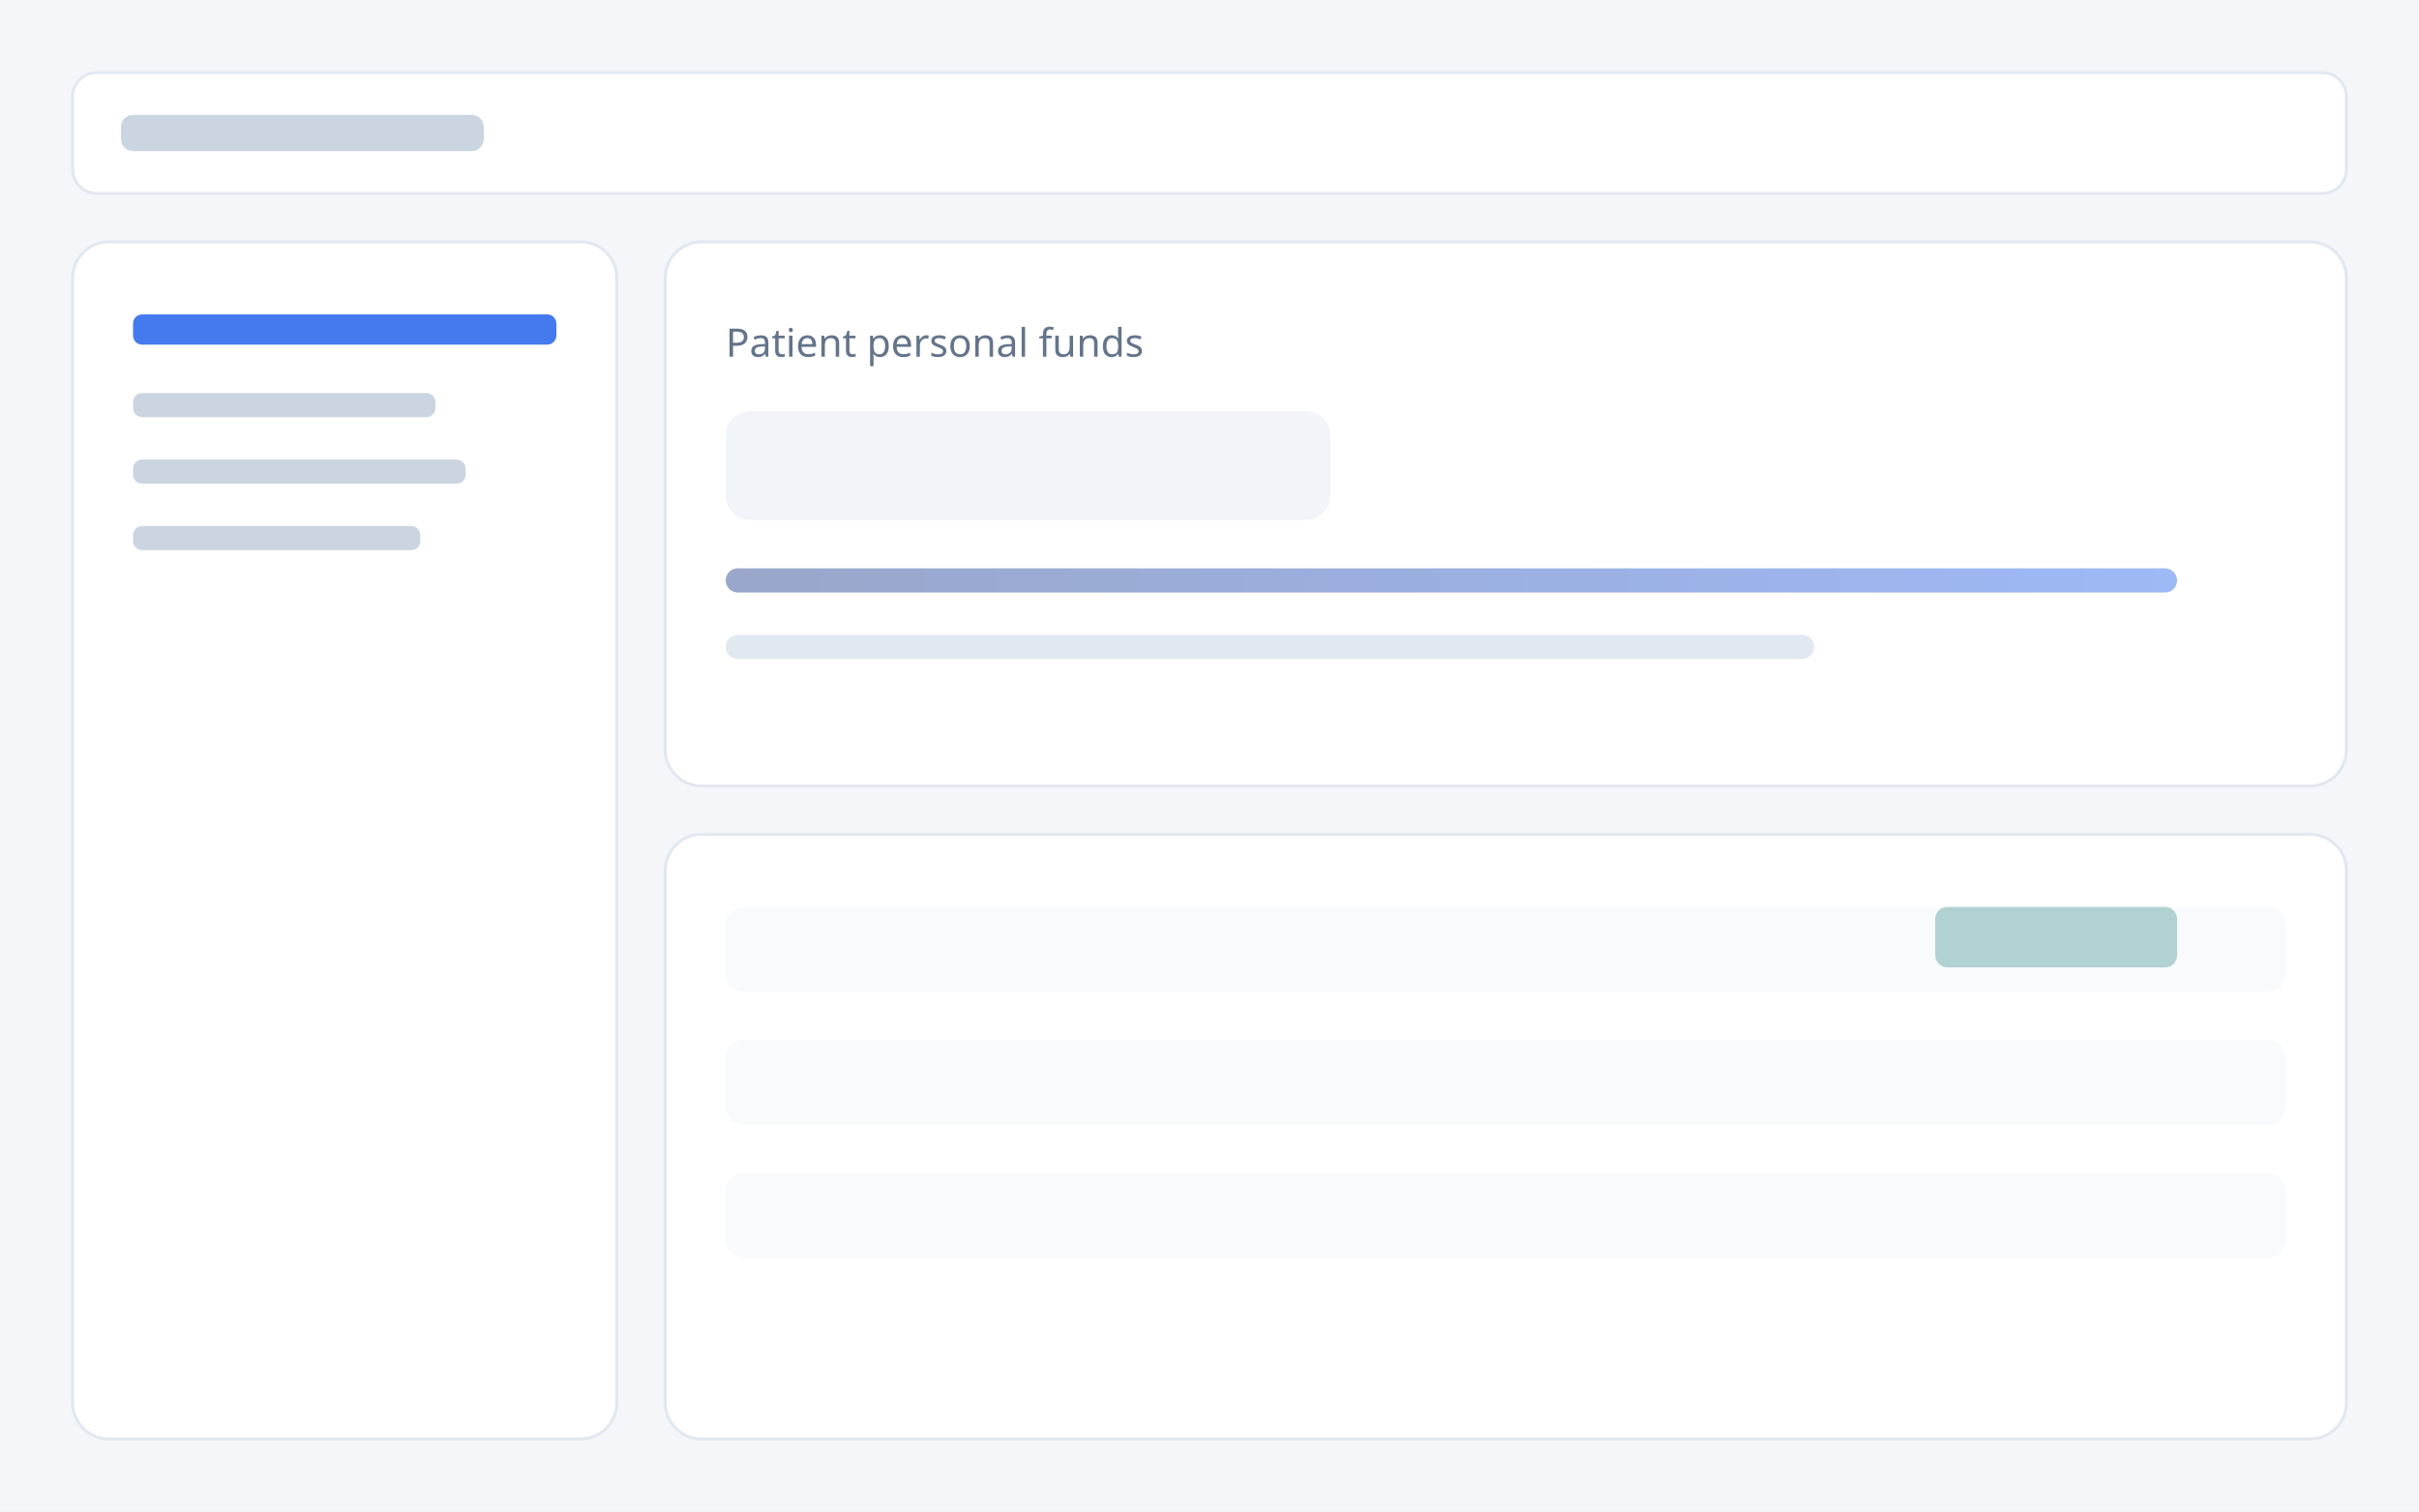
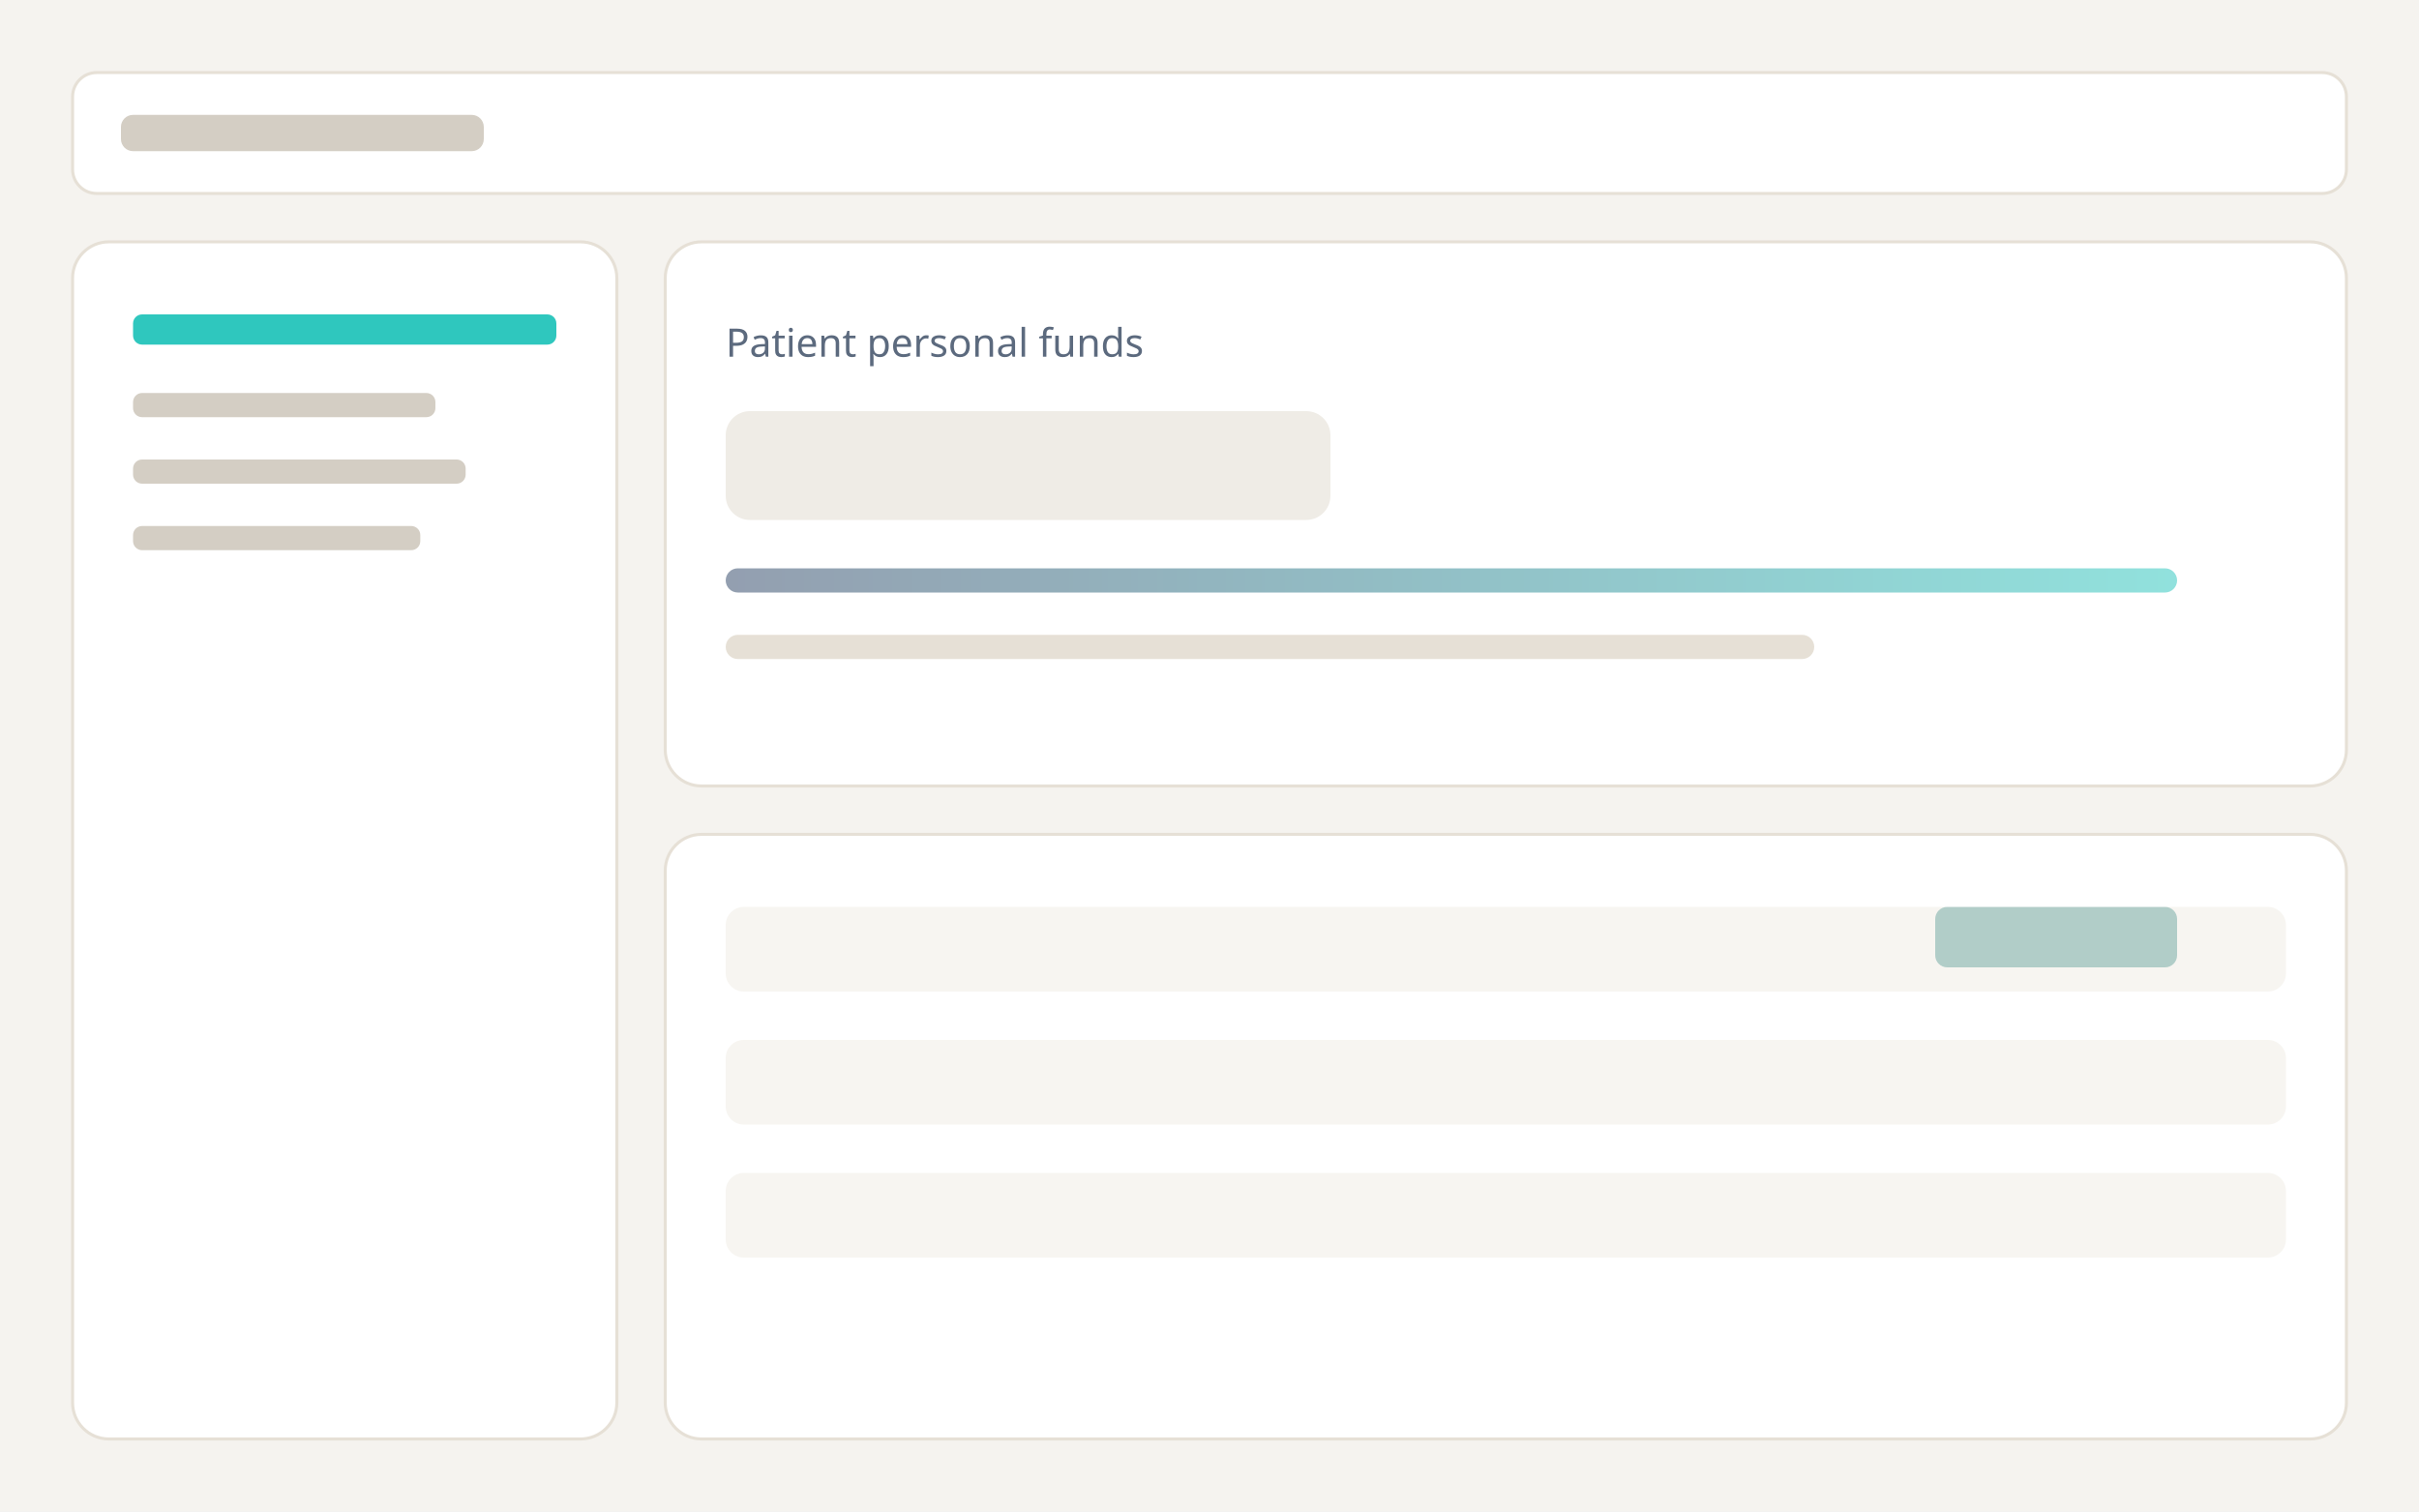
<svg xmlns="http://www.w3.org/2000/svg" viewBox="0 0 800 500" role="img" aria-label="Personal Fund Subsystem dashboard preview">
  <defs>
    <linearGradient id="accent" x1="0" y1="0" x2="1" y2="0">
-       <stop offset="0%" stop-color="#1E3A8A" />
-       <stop offset="100%" stop-color="#2563EB" />
+       <stop offset="0%" stop-color="#102A50" />
+       <stop offset="100%" stop-color="#0BBDB3" />
    </linearGradient>
  </defs>
-   <rect width="800" height="500" fill="#F4F6F9" />
-   <rect x="24" y="24" width="752" height="40" rx="8" fill="#FFFFFF" stroke="#E2E8F0" />
-   <rect x="40" y="38" width="120" height="12" rx="4" fill="#CBD5E1" />
-   <rect x="24" y="80" width="180" height="396" rx="12" fill="#FFFFFF" stroke="#E2E8F0" />
-   <rect x="44" y="104" width="140" height="10" rx="3" fill="#2563EB" opacity="0.85" />
-   <rect x="44" y="130" width="100" height="8" rx="3" fill="#CBD5E1" />
-   <rect x="44" y="152" width="110" height="8" rx="3" fill="#CBD5E1" />
-   <rect x="44" y="174" width="95" height="8" rx="3" fill="#CBD5E1" />
-   <rect x="220" y="80" width="556" height="180" rx="12" fill="#FFFFFF" stroke="#E2E8F0" />
-   <text x="240" y="118" fill="#64748B" font-family="system-ui,sans-serif" font-size="13">Patient personal funds</text>
-   <rect x="240" y="136" width="200" height="36" rx="8" fill="#F1F5F9" />
+   <rect width="800" height="500" fill="#F5F3EF" />
+   <rect x="24" y="24" width="752" height="40" rx="8" fill="#FFFFFF" stroke="#E6E0D6" />
+   <rect x="40" y="38" width="120" height="12" rx="4" fill="#D4CEC4" />
+   <rect x="24" y="80" width="180" height="396" rx="12" fill="#FFFFFF" stroke="#E6E0D6" />
+   <rect x="44" y="104" width="140" height="10" rx="3" fill="#0BBDB3" opacity="0.85" />
+   <rect x="44" y="130" width="100" height="8" rx="3" fill="#D4CEC4" />
+   <rect x="44" y="152" width="110" height="8" rx="3" fill="#D4CEC4" />
+   <rect x="44" y="174" width="95" height="8" rx="3" fill="#D4CEC4" />
+   <rect x="220" y="80" width="556" height="180" rx="12" fill="#FFFFFF" stroke="#E6E0D6" />
+   <text x="240" y="118" fill="#5C6A7E" font-family="system-ui,sans-serif" font-size="13">Patient personal funds</text>
+   <rect x="240" y="136" width="200" height="36" rx="8" fill="#EFECE6" />
  <rect x="240" y="188" width="480" height="8" rx="4" fill="url(#accent)" opacity="0.45" />
-   <rect x="240" y="210" width="360" height="8" rx="4" fill="#E2E8F0" />
-   <rect x="220" y="276" width="556" height="200" rx="12" fill="#FFFFFF" stroke="#E2E8F0" />
-   <rect x="240" y="300" width="516" height="28" rx="6" fill="#F8FAFC" />
-   <rect x="240" y="344" width="516" height="28" rx="6" fill="#F8FAFC" />
-   <rect x="240" y="388" width="516" height="28" rx="6" fill="#F8FAFC" />
-   <rect x="640" y="300" width="80" height="20" rx="4" fill="#0F766E" opacity="0.3" />
+   <rect x="240" y="210" width="360" height="8" rx="4" fill="#E6E0D6" />
+   <rect x="220" y="276" width="556" height="200" rx="12" fill="#FFFFFF" stroke="#E6E0D6" />
+   <rect x="240" y="300" width="516" height="28" rx="6" fill="#F7F5F1" />
+   <rect x="240" y="344" width="516" height="28" rx="6" fill="#F7F5F1" />
+   <rect x="240" y="388" width="516" height="28" rx="6" fill="#F7F5F1" />
+   <rect x="640" y="300" width="80" height="20" rx="4" fill="#0C6E68" opacity="0.3" />
</svg>
